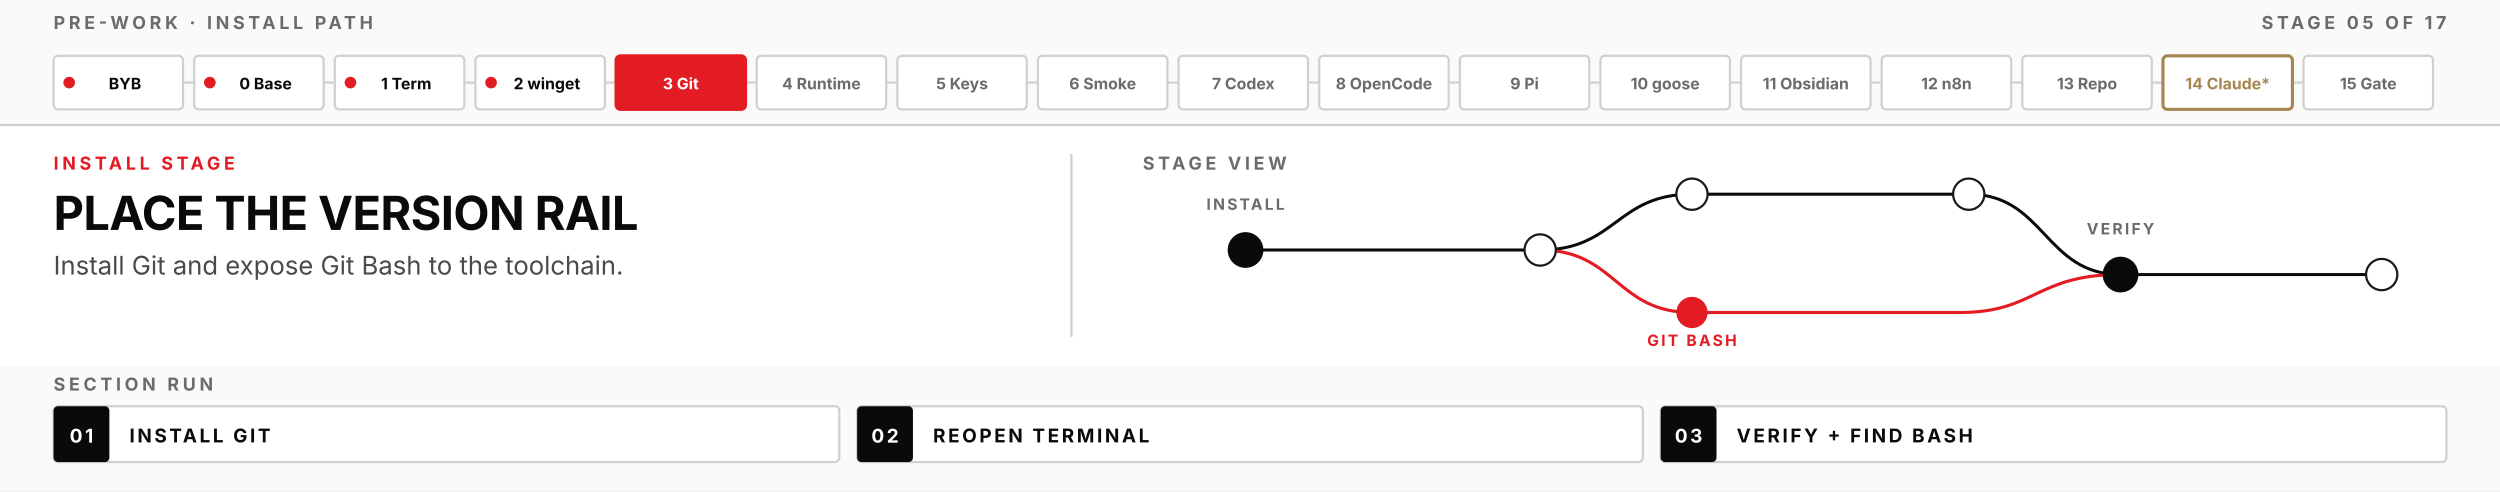
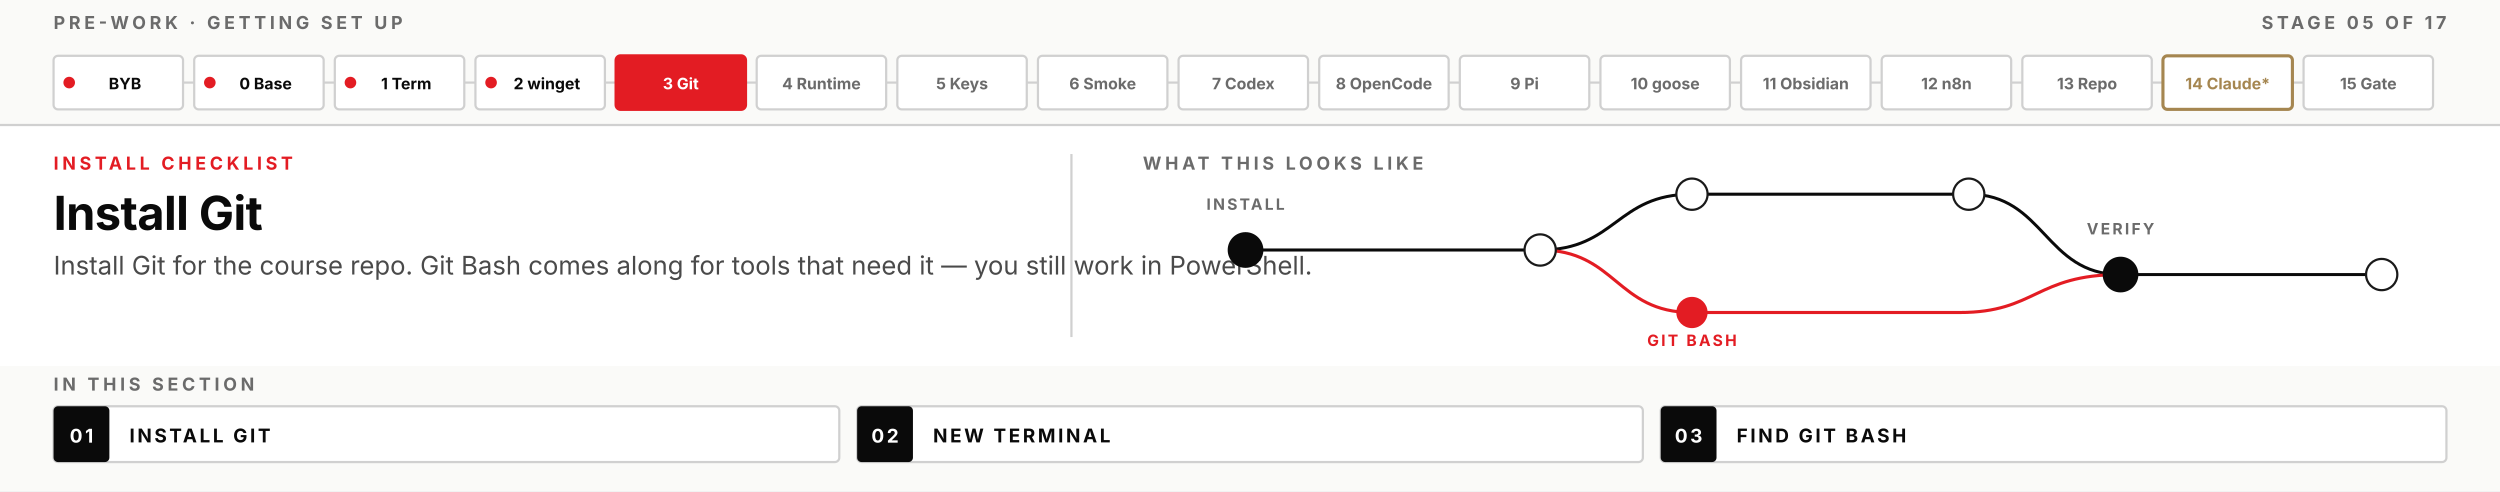
<svg xmlns="http://www.w3.org/2000/svg" viewBox="0 0 1120 220" role="img" aria-labelledby="title-install-pre-work-3-git-for-windows">
  <defs>
    <marker id="arrow" viewBox="0 0 8 8" refX="7" refY="4" markerWidth="6" markerHeight="6" orient="auto-start-reverse">
      <path d="M0 0 8 4 0 8Z" fill="#0A0A0A" />
    </marker>
    <marker id="arrow-red" viewBox="0 0 8 8" refX="7" refY="4" markerWidth="6" markerHeight="6" orient="auto-start-reverse">
      <path d="M0 0 8 4 0 8Z" fill="#E31C23" />
    </marker>
    <style>
      text { font-family: system-ui, "Inter", "Helvetica Neue", Arial, sans-serif; fill: #0A0A0A; }
      .micro { font-size: 8px; font-weight: 650; letter-spacing: 1.65px; }
      .tiny { font-size: 7px; font-weight: 650; letter-spacing: 1px; }
      .railtext { font-size: 7.1px; font-weight: 650; }
      .title { font-size: 21px; font-weight: 680; letter-spacing: -0.25px; }
      .purpose { font-size: 11.5px; font-weight: 430; fill: #4A4A4A; }
      .caption { font-size: 8.5px; font-weight: 650; letter-spacing: 1.15px; }
      .body { font-size: 9.5px; font-weight: 520; }
      .muted { fill: #6B6B6B; }
      .white { fill: #FFFFFF; }
      .red { fill: #E31C23; }
      .gold { fill: #A58650; }
      .line { fill: none; stroke: #0A0A0A; stroke-width: 1.35; vector-effect: non-scaling-stroke; }
      .hair { fill: none; stroke: #D0D0D0; stroke-width: 1; vector-effect: non-scaling-stroke; }
      .redline { fill: none; stroke: #E31C23; stroke-width: 1.4; vector-effect: non-scaling-stroke; }
      .goldline { fill: none; stroke: #A58650; stroke-width: 1.35; vector-effect: non-scaling-stroke; }
      .dash { stroke-dasharray: 5 4; }
    </style>
  </defs>
  <rect width="1120" height="220" fill="#FFFFFF" />
  <rect x="0" y="0" width="1120" height="56" fill="#FAFAF8" />
-   <text x="24" y="13" class="micro muted">PRE-WORK · INSTALL PATH</text>
+   <text x="24" y="13" class="micro muted">PRE-WORK · GETTING SET UP</text>
  <text x="1096" y="13" class="micro muted" text-anchor="end">STAGE 05 OF 17</text>
  <path d="M53 37H1061" class="hair" />
  <rect x="24" y="25" width="58" height="24" rx="2" fill="#FFFFFF" stroke="#D0D0D0" stroke-width="1" />
  <circle cx="31" cy="37" r="2.6" fill="#E31C23" />
  <text x="56" y="40" class="railtext" text-anchor="middle">BYB</text>
  <rect x="87" y="25" width="58" height="24" rx="2" fill="#FFFFFF" stroke="#D0D0D0" stroke-width="1" />
  <circle cx="94" cy="37" r="2.6" fill="#E31C23" />
  <text x="119" y="40" class="railtext" text-anchor="middle">0 Base</text>
  <rect x="150" y="25" width="58" height="24" rx="2" fill="#FFFFFF" stroke="#D0D0D0" stroke-width="1" />
  <circle cx="157" cy="37" r="2.6" fill="#E31C23" />
  <text x="182" y="40" class="railtext" text-anchor="middle">1 Term</text>
  <rect x="213" y="25" width="58" height="24" rx="2" fill="#FFFFFF" stroke="#D0D0D0" stroke-width="1" />
  <circle cx="220" cy="37" r="2.6" fill="#E31C23" />
  <text x="245" y="40" class="railtext" text-anchor="middle">2 winget</text>
  <rect x="276" y="25" width="58" height="24" rx="2" fill="#E31C23" stroke="#E31C23" stroke-width="1.4" />
  <text x="305" y="40" class="railtext white" text-anchor="middle">3 Git</text>
  <rect x="339" y="25" width="58" height="24" rx="2" fill="#FFFFFF" stroke="#D0D0D0" stroke-width="1" />
  <text x="368" y="40" class="railtext muted" text-anchor="middle">4 Runtime</text>
  <rect x="402" y="25" width="58" height="24" rx="2" fill="#FFFFFF" stroke="#D0D0D0" stroke-width="1" />
  <text x="431" y="40" class="railtext muted" text-anchor="middle">5 Keys</text>
  <rect x="465" y="25" width="58" height="24" rx="2" fill="#FFFFFF" stroke="#D0D0D0" stroke-width="1" />
  <text x="494" y="40" class="railtext muted" text-anchor="middle">6 Smoke</text>
  <rect x="528" y="25" width="58" height="24" rx="2" fill="#FFFFFF" stroke="#D0D0D0" stroke-width="1" />
  <text x="557" y="40" class="railtext muted" text-anchor="middle">7 Codex</text>
  <rect x="591" y="25" width="58" height="24" rx="2" fill="#FFFFFF" stroke="#D0D0D0" stroke-width="1" />
  <text x="620" y="40" class="railtext muted" text-anchor="middle">8 OpenCode</text>
  <rect x="654" y="25" width="58" height="24" rx="2" fill="#FFFFFF" stroke="#D0D0D0" stroke-width="1" />
  <text x="683" y="40" class="railtext muted" text-anchor="middle">9 Pi</text>
  <rect x="717" y="25" width="58" height="24" rx="2" fill="#FFFFFF" stroke="#D0D0D0" stroke-width="1" />
  <text x="746" y="40" class="railtext muted" text-anchor="middle">10 goose</text>
  <rect x="780" y="25" width="58" height="24" rx="2" fill="#FFFFFF" stroke="#D0D0D0" stroke-width="1" />
  <text x="809" y="40" class="railtext muted" text-anchor="middle">11 Obsidian</text>
  <rect x="843" y="25" width="58" height="24" rx="2" fill="#FFFFFF" stroke="#D0D0D0" stroke-width="1" />
  <text x="872" y="40" class="railtext muted" text-anchor="middle">12 n8n</text>
  <rect x="906" y="25" width="58" height="24" rx="2" fill="#FFFFFF" stroke="#D0D0D0" stroke-width="1" />
  <text x="935" y="40" class="railtext muted" text-anchor="middle">13 Repo</text>
  <rect x="969" y="25" width="58" height="24" rx="2" fill="#FFFFFF" stroke="#A58650" stroke-width="1.4" />
  <text x="998" y="40" class="railtext gold" text-anchor="middle">14 Claude*</text>
  <rect x="1032" y="25" width="58" height="24" rx="2" fill="#FFFFFF" stroke="#D0D0D0" stroke-width="1" />
  <text x="1061" y="40" class="railtext muted" text-anchor="middle">15 Gate</text>
  <path d="M0 56H1120" class="hair" />
-   <text x="24" y="76" class="micro red">INSTALL STAGE</text>
-   <text x="24" y="103" class="title">PLACE THE VERSION RAIL</text>
-   <text x="24" y="123" class="purpose">Install Git and expose Git Bash to the toolchain.</text>
+   <text x="24" y="76" class="micro red">INSTALL CHECKLIST</text>
+   <text x="24" y="103" class="title">Install Git</text>
+   <text x="24" y="123" class="purpose">Install Git for the course repo. Git Bash comes along for tools that need it — you still work in PowerShell.</text>
  <path d="M480 69V151" class="hair" />
-   <text x="512" y="76" class="micro muted">STAGE VIEW</text>
+   <text x="512" y="76" class="micro muted">WHAT THIS LOOKS LIKE</text>
  <g aria-label="Git commit graph">
    <path d="M558 112H690C724 112 724 87 758 87H882C916 87 916 123 950 123H1067" class="line" />
    <path d="M690 112C724 112 724 140 758 140H878C912 140 912 123 950 123" class="redline" />
    <circle cx="558" cy="112" r="8" fill="#0A0A0A" />
    <circle cx="690" cy="112" r="7" fill="#FFFFFF" stroke="#1A1A1A" />
    <circle cx="758" cy="87" r="7" fill="#FFFFFF" stroke="#1A1A1A" />
    <circle cx="758" cy="140" r="7" fill="#E31C23" />
    <circle cx="882" cy="87" r="7" fill="#FFFFFF" stroke="#1A1A1A" />
    <circle cx="950" cy="123" r="8" fill="#0A0A0A" />
    <circle cx="1067" cy="123" r="7" fill="#FFFFFF" stroke="#1A1A1A" />
    <text x="558" y="94" class="tiny muted" text-anchor="middle">INSTALL</text>
    <text x="758" y="155" class="tiny red" text-anchor="middle">GIT BASH</text>
    <text x="950" y="105" class="tiny muted" text-anchor="middle">VERIFY</text>
  </g>
  <rect x="0" y="164" width="1120" height="56" fill="#FAFAF8" />
-   <text x="24" y="175" class="micro muted">SECTION RUN</text>
+   <text x="24" y="175" class="micro muted">IN THIS SECTION</text>
  <rect x="24.00" y="182" width="352.00" height="25" rx="2" fill="#FFFFFF" stroke="#D0D0D0" />
  <rect x="24.00" y="182" width="25" height="25" rx="2" fill="#0A0A0A" />
  <text x="36.50" y="198.3" class="caption white" text-anchor="middle">01</text>
  <text x="58.00" y="198.2" class="caption">INSTALL GIT</text>
  <rect x="384.00" y="182" width="352.00" height="25" rx="2" fill="#FFFFFF" stroke="#D0D0D0" />
  <rect x="384.00" y="182" width="25" height="25" rx="2" fill="#0A0A0A" />
  <text x="396.50" y="198.3" class="caption white" text-anchor="middle">02</text>
-   <text x="418.00" y="198.2" class="caption">REOPEN TERMINAL</text>
+   <text x="418.00" y="198.2" class="caption">NEW TERMINAL</text>
  <rect x="744.00" y="182" width="352.00" height="25" rx="2" fill="#FFFFFF" stroke="#D0D0D0" />
  <rect x="744.00" y="182" width="25" height="25" rx="2" fill="#0A0A0A" />
  <text x="756.50" y="198.3" class="caption white" text-anchor="middle">03</text>
-   <text x="778.00" y="198.2" class="caption">VERIFY + FIND BASH</text>
+   <text x="778.00" y="198.2" class="caption">FIND GIT BASH</text>
</svg>
